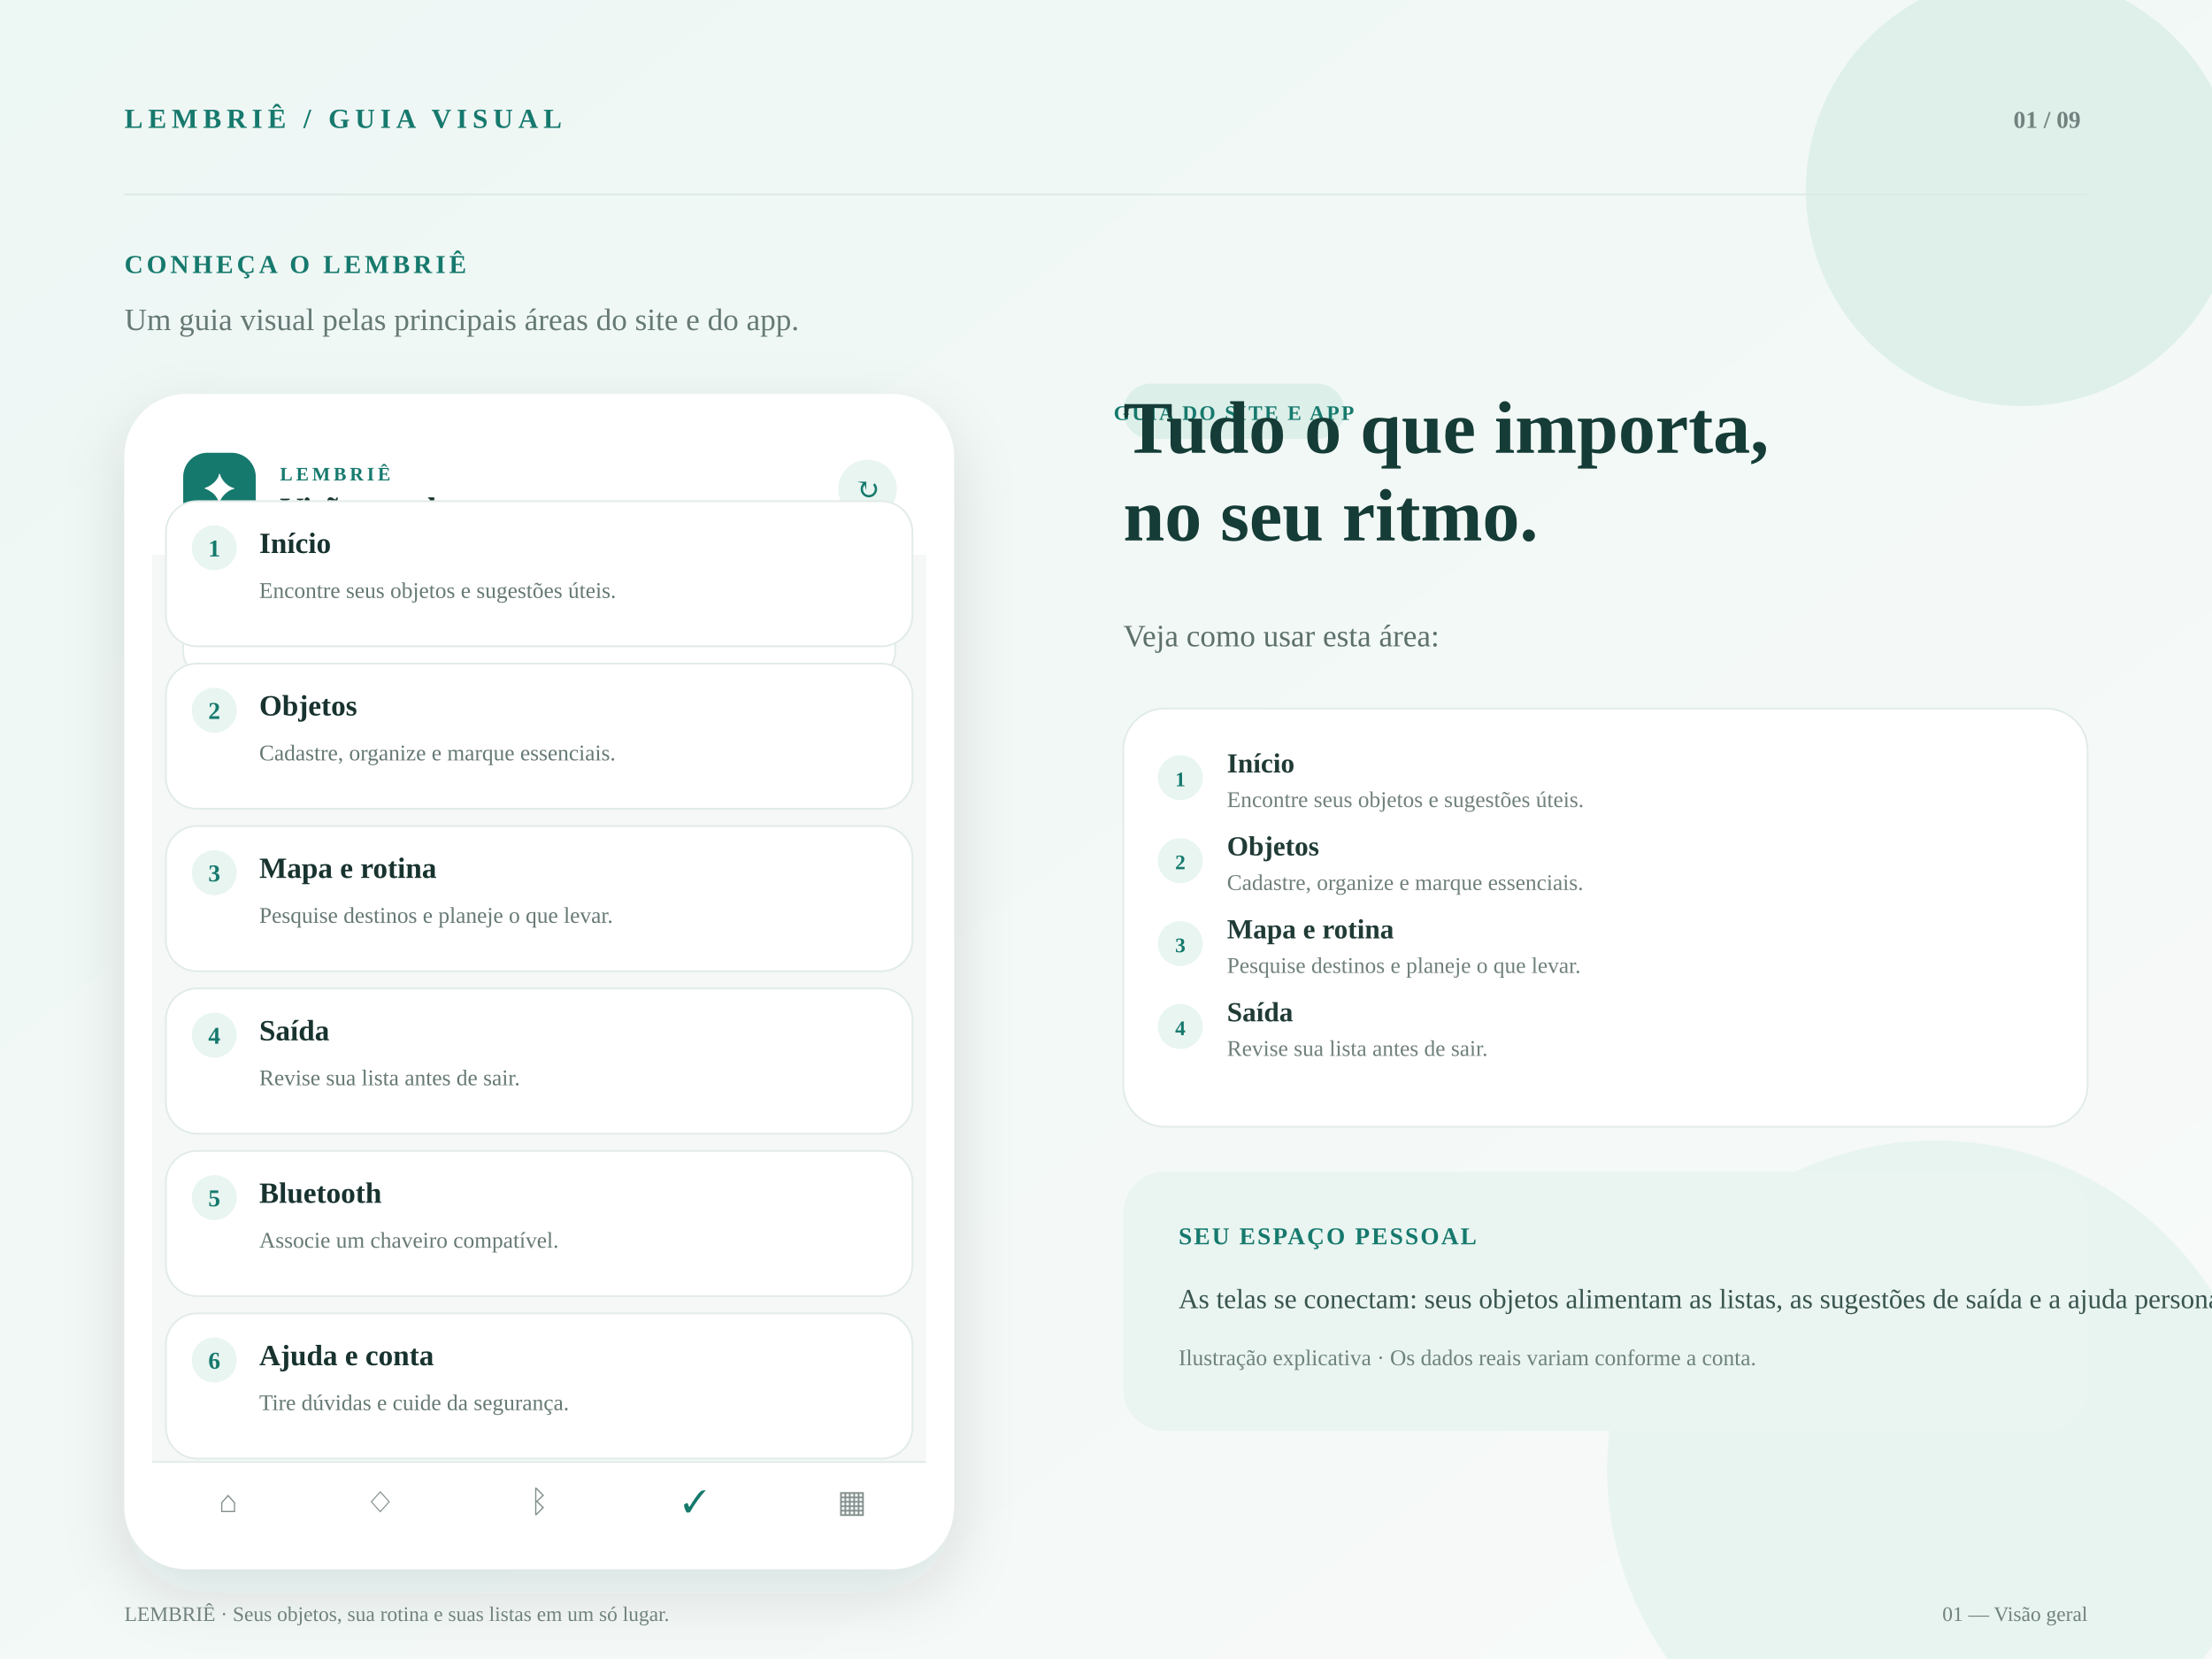
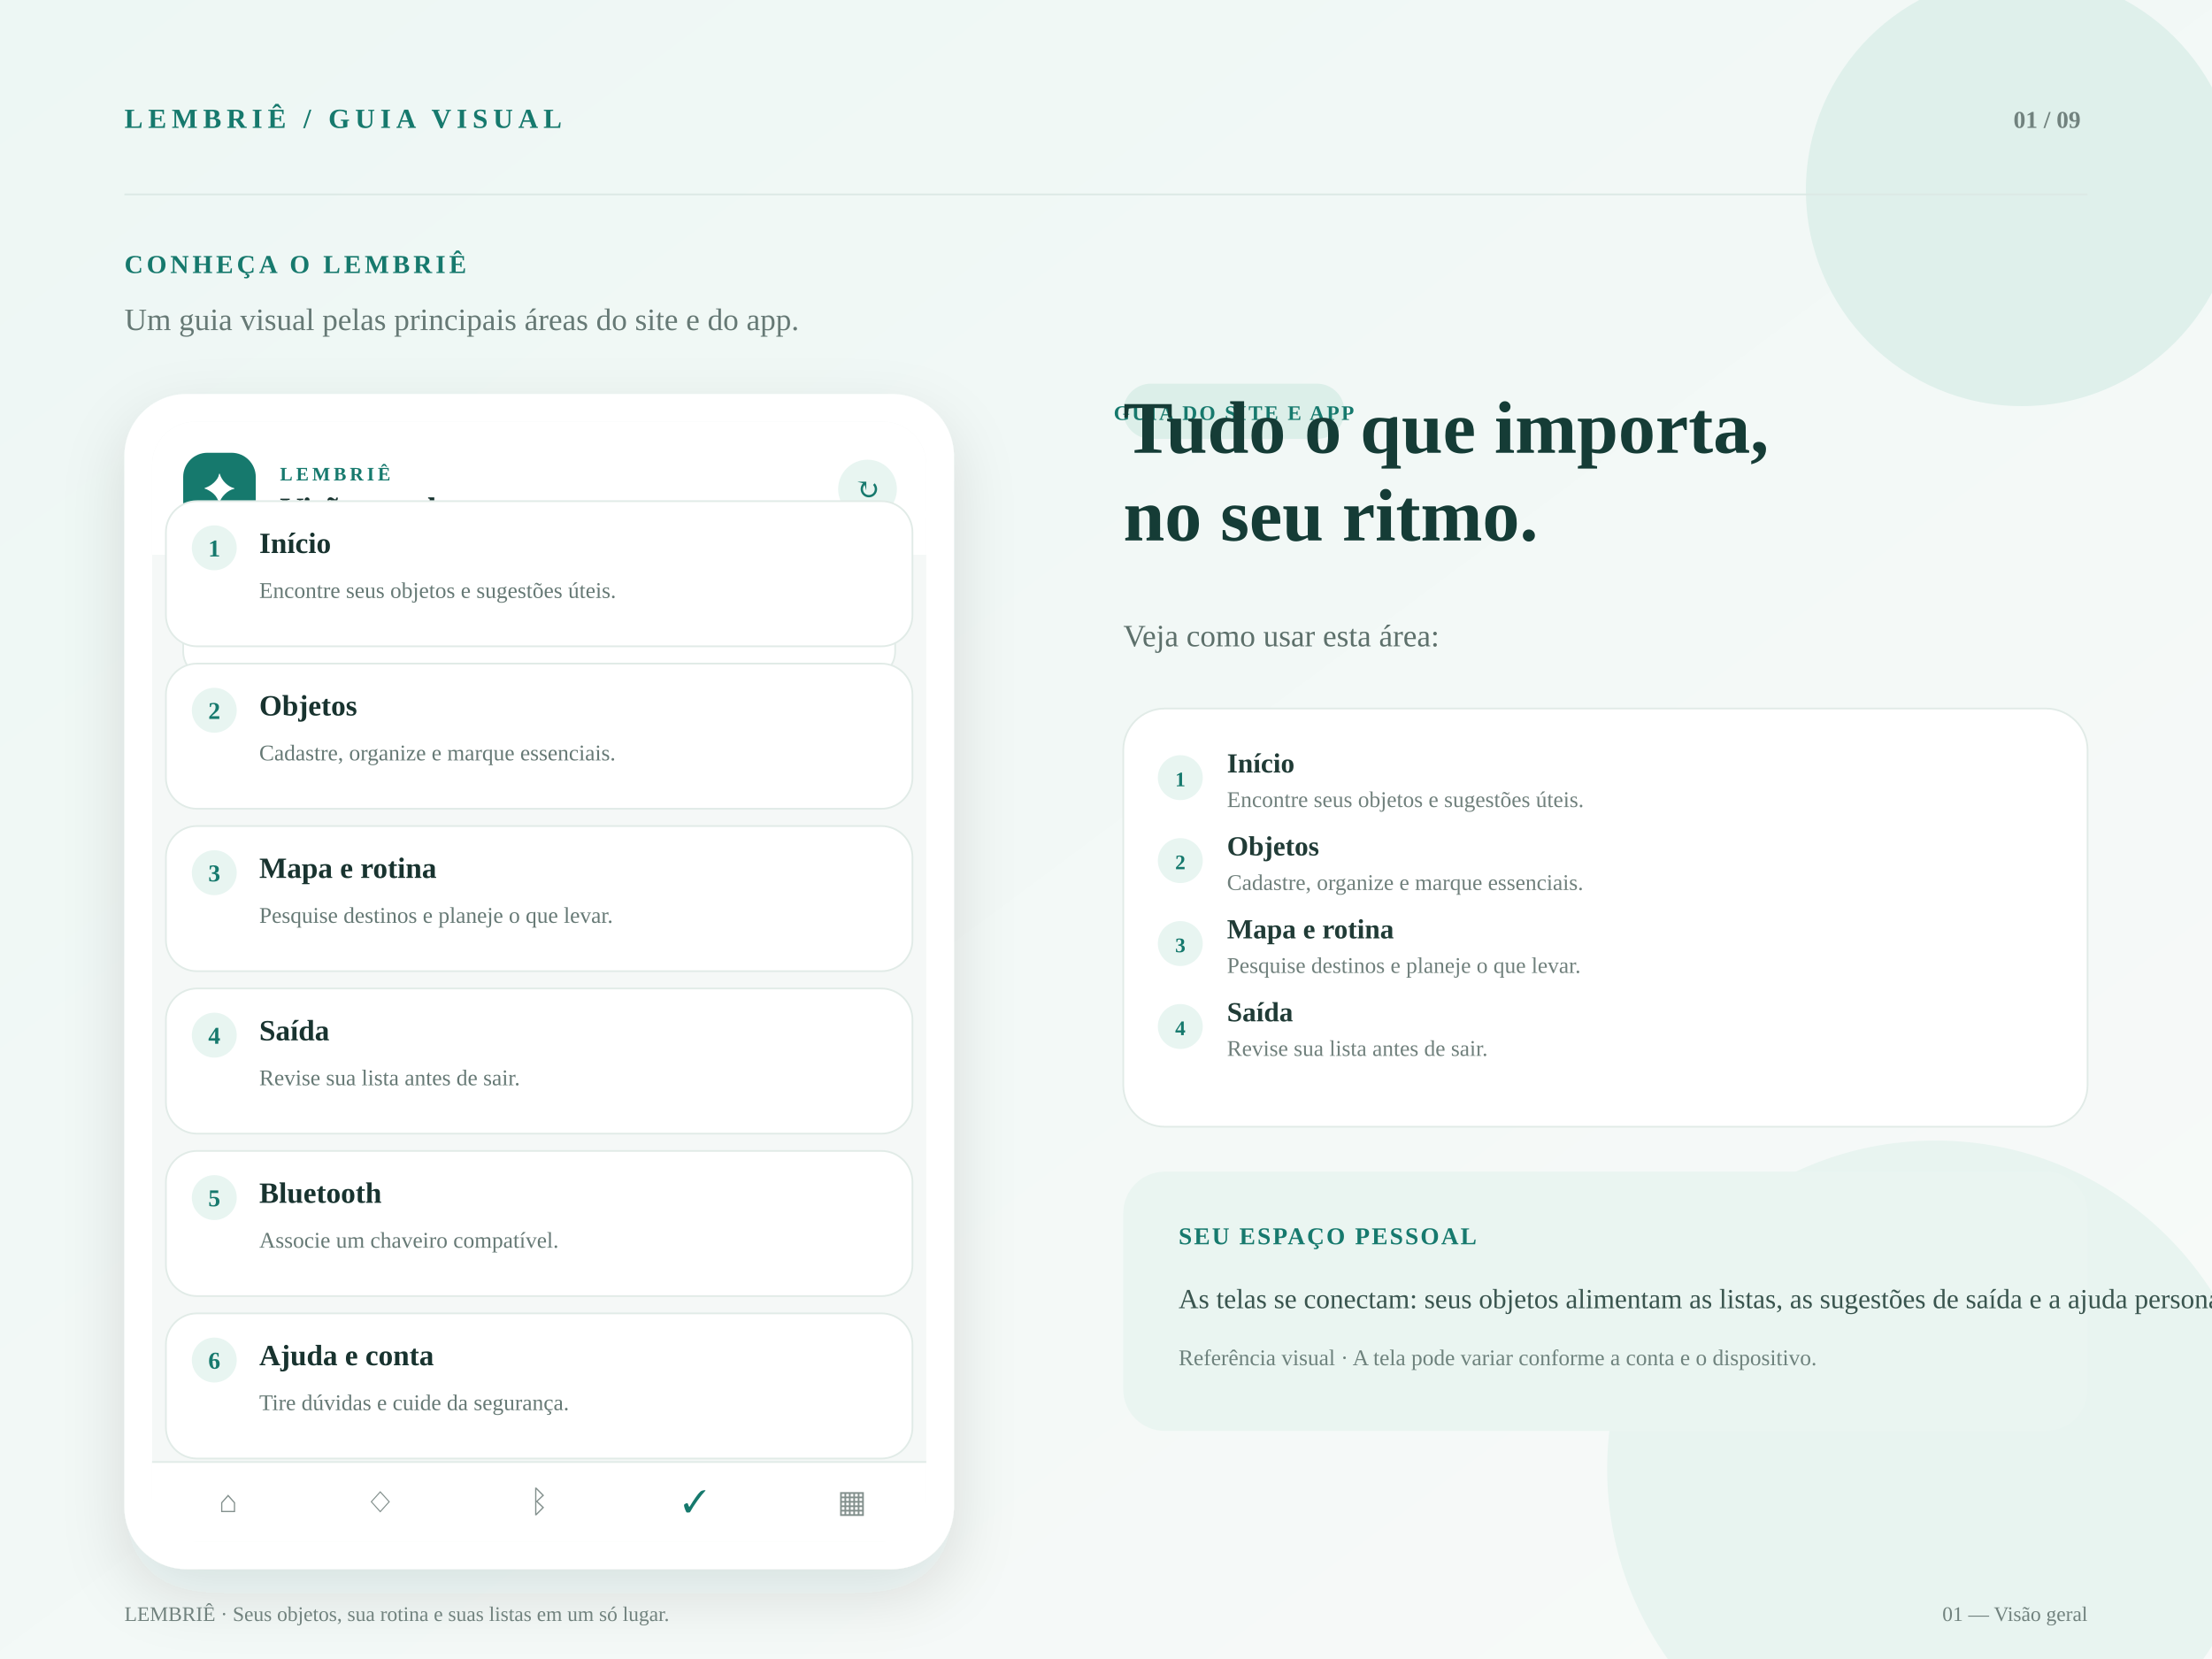
<svg xmlns="http://www.w3.org/2000/svg" width="1280" height="960" viewBox="0 0 1280 960" role="img" aria-labelledby="title desc">
  <defs>
    <linearGradient id="bg" x1="0" y1="0" x2="1" y2="1">
      <stop stop-color="#edf7f4" />
      <stop offset="1" stop-color="#f8faf9" />
    </linearGradient>
    <filter id="shadow" x="-20%" y="-20%" width="140%" height="150%">
      <feDropShadow dx="0" dy="14" stdDeviation="18" flood-color="#173b35" flood-opacity=".12" />
    </filter>
  </defs>
  <rect width="1280" height="960" fill="url(#bg)" />
  <circle cx="1170" cy="110" r="125" fill="#dff0eb" />
  <circle cx="1120" cy="850" r="190" fill="#e8f4f0" />
  <text x="72" y="74" font-size="16" font-weight="800" letter-spacing="3" fill="#16796d">LEMBRIÊ  /  GUIA VISUAL</text>
  <text x="1204" y="74" text-anchor="end" font-size="14" font-weight="700" fill="#71827e">01 / 09</text>
  <rect x="72" y="112" width="1136" height="1" fill="#dce9e5" />
  <text x="72" y="158" font-size="15" font-weight="800" letter-spacing="2" fill="#16796d">CONHEÇA O LEMBRIÊ</text>
  <text x="72" y="191" font-size="18" fill="#667975">Um guia visual pelas principais áreas do site e do app.</text>
  <g filter="url(#shadow)">
    <rect x="72" y="228" width="480" height="680" rx="36" fill="#fff" />
    <rect x="88" y="244" width="448" height="648" rx="25" fill="#f5f8f7" />
  </g>
  <rect x="88" y="244" width="448" height="77" rx="25" fill="#fff" />
  <path d="M88 296h448v25H88z" fill="#fff" />
  <rect x="106" y="262" width="42" height="42" rx="14" fill="#16796d" />
  <text x="127" y="291" text-anchor="middle" font-size="24" fill="#fff" font-weight="700">✦</text>
  <text x="162" y="278" font-size="11" font-weight="800" letter-spacing="2" fill="#16796d">LEMBRIÊ</text>
  <text x="162" y="301" font-size="19" font-weight="750" fill="#17332f">Visão geral</text>
  <circle cx="502" cy="283" r="17" fill="#e8f5f1" />
  <text x="502" y="289" text-anchor="middle" font-size="17" fill="#16796d">↻</text>
  <rect x="106" y="339" width="412" height="53" rx="15" fill="#fff" stroke="#e1ebe7" />
  <text x="125" y="371" font-size="15" fill="#8a9894">⌕  Buscar ou explorar</text>
  <rect x="96" y="290" width="432" height="84" rx="18" fill="#fff" stroke="#e1ebe7" />
  <circle cx="124" cy="317" r="13" fill="#e8f5f1" />
  <text x="124" y="322" text-anchor="middle" font-size="14" fill="#16796d" font-weight="700">1</text>
  <text x="150" y="320" font-size="17" fill="#18332f" font-weight="700">Início</text>
  <text x="150" y="346" font-size="13" fill="#667975">Encontre seus objetos e sugestões úteis.</text>
  <rect x="96" y="384" width="432" height="84" rx="18" fill="#fff" stroke="#e1ebe7" />
  <circle cx="124" cy="411" r="13" fill="#e8f5f1" />
  <text x="124" y="416" text-anchor="middle" font-size="14" fill="#16796d" font-weight="700">2</text>
  <text x="150" y="414" font-size="17" fill="#18332f" font-weight="700">Objetos</text>
  <text x="150" y="440" font-size="13" fill="#667975">Cadastre, organize e marque essenciais.</text>
  <rect x="96" y="478" width="432" height="84" rx="18" fill="#fff" stroke="#e1ebe7" />
  <circle cx="124" cy="505" r="13" fill="#e8f5f1" />
  <text x="124" y="510" text-anchor="middle" font-size="14" fill="#16796d" font-weight="700">3</text>
  <text x="150" y="508" font-size="17" fill="#18332f" font-weight="700">Mapa e rotina</text>
  <text x="150" y="534" font-size="13" fill="#667975">Pesquise destinos e planeje o que levar.</text>
  <rect x="96" y="572" width="432" height="84" rx="18" fill="#fff" stroke="#e1ebe7" />
  <circle cx="124" cy="599" r="13" fill="#e8f5f1" />
  <text x="124" y="604" text-anchor="middle" font-size="14" fill="#16796d" font-weight="700">4</text>
  <text x="150" y="602" font-size="17" fill="#18332f" font-weight="700">Saída</text>
  <text x="150" y="628" font-size="13" fill="#667975">Revise sua lista antes de sair.</text>
  <rect x="96" y="666" width="432" height="84" rx="18" fill="#fff" stroke="#e1ebe7" />
  <circle cx="124" cy="693" r="13" fill="#e8f5f1" />
  <text x="124" y="698" text-anchor="middle" font-size="14" fill="#16796d" font-weight="700">5</text>
  <text x="150" y="696" font-size="17" fill="#18332f" font-weight="700">Bluetooth</text>
  <text x="150" y="722" font-size="13" fill="#667975">Associe um chaveiro compatível.</text>
  <rect x="96" y="760" width="432" height="84" rx="18" fill="#fff" stroke="#e1ebe7" />
  <circle cx="124" cy="787" r="13" fill="#e8f5f1" />
  <text x="124" y="792" text-anchor="middle" font-size="14" fill="#16796d" font-weight="700">6</text>
  <text x="150" y="790" font-size="17" fill="#18332f" font-weight="700">Ajuda e conta</text>
  <text x="150" y="816" font-size="13" fill="#667975">Tire dúvidas e cuide da segurança.</text>
  <rect x="88" y="846" width="448" height="46" rx="0" fill="#fff" />
  <path d="M88 846h448" stroke="#e1ebe7" />
  <text x="132" y="875" text-anchor="middle" font-size="18" fill="#83908d">⌂</text>
  <text x="220" y="875" text-anchor="middle" font-size="18" fill="#83908d">◇</text>
  <text x="312" y="875" text-anchor="middle" font-size="18" fill="#83908d">ᛒ</text>
  <text x="402" y="875" text-anchor="middle" font-size="18" fill="#16796d">✓</text>
  <text x="493" y="875" text-anchor="middle" font-size="18" fill="#83908d">▦</text>
  <rect x="650" y="222" width="128" height="32" rx="16" fill="#dcefe9" />
  <text x="714" y="243" text-anchor="middle" font-size="12" font-weight="800" letter-spacing="1.2" fill="#16796d">GUIA DO SITE E APP</text>
  <text x="650" y="262" font-size="43" fill="#153c36" font-weight="750">Tudo o que importa,</text>
  <text x="650" y="312.74" font-size="43" fill="#153c36" font-weight="750">no seu ritmo.</text>
  <text x="650" y="374" font-size="18" fill="#5d706b">Veja como usar esta área:</text>
  <rect x="650" y="410" width="558" height="242" rx="24" fill="#fff" stroke="#e1ebe7" />
  <circle cx="683" cy="450" r="13" fill="#e8f5f1" />
  <text x="683" y="455" text-anchor="middle" font-size="12" font-weight="800" fill="#16796d">1</text>
  <text x="710" y="447" font-size="16" font-weight="750" fill="#203b36">Início</text>
  <text x="710" y="467" font-size="13" fill="#70807c">Encontre seus objetos e sugestões úteis.</text>
  <circle cx="683" cy="498" r="13" fill="#e8f5f1" />
  <text x="683" y="503" text-anchor="middle" font-size="12" font-weight="800" fill="#16796d">2</text>
  <text x="710" y="495" font-size="16" font-weight="750" fill="#203b36">Objetos</text>
  <text x="710" y="515" font-size="13" fill="#70807c">Cadastre, organize e marque essenciais.</text>
  <circle cx="683" cy="546" r="13" fill="#e8f5f1" />
  <text x="683" y="551" text-anchor="middle" font-size="12" font-weight="800" fill="#16796d">3</text>
  <text x="710" y="543" font-size="16" font-weight="750" fill="#203b36">Mapa e rotina</text>
  <text x="710" y="563" font-size="13" fill="#70807c">Pesquise destinos e planeje o que levar.</text>
  <circle cx="683" cy="594" r="13" fill="#e8f5f1" />
  <text x="683" y="599" text-anchor="middle" font-size="12" font-weight="800" fill="#16796d">4</text>
  <text x="710" y="591" font-size="16" font-weight="750" fill="#203b36">Saída</text>
  <text x="710" y="611" font-size="13" fill="#70807c">Revise sua lista antes de sair.</text>
  <rect x="650" y="678" width="558" height="150" rx="24" fill="#eaf5f1" />
  <text x="682" y="720" font-size="14" font-weight="800" letter-spacing="1.1" fill="#16796d">SEU ESPAÇO PESSOAL</text>
  <text x="682" y="757" font-size="16" fill="#39544e">As telas se conectam: seus objetos alimentam as listas, as sugestões de saída e a ajuda personalizada.</text>
-   <text x="682" y="790" font-size="13" fill="#6e827d">Ilustração explicativa · Os dados reais variam conforme a conta.</text>
+   <text x="682" y="790" font-size="13" fill="#6e827d">Referência visual · A tela pode variar conforme a conta e o dispositivo.</text>
  <text x="72" y="938" font-size="12" fill="#71827e">LEMBRIÊ  ·  Seus objetos, sua rotina e suas listas em um só lugar.</text>
  <text x="1208" y="938" text-anchor="end" font-size="12" fill="#71827e">01 — Visão geral</text>
</svg>
